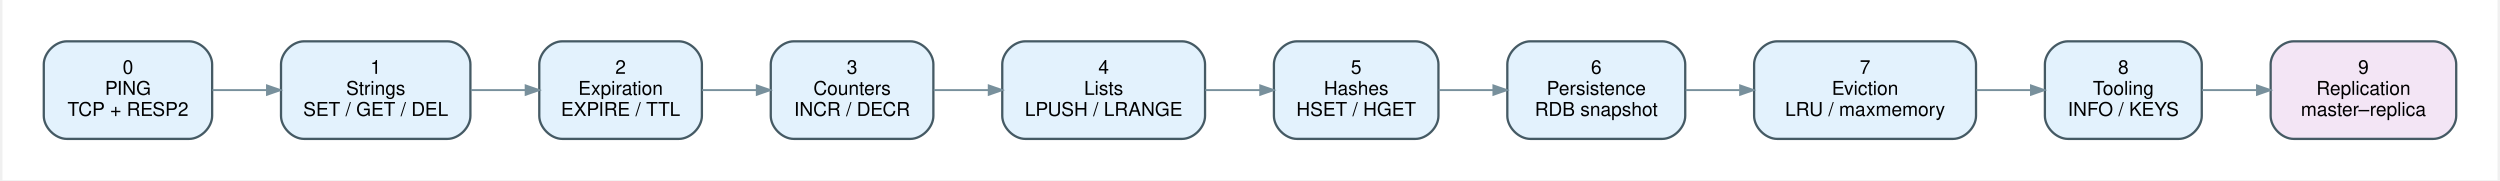
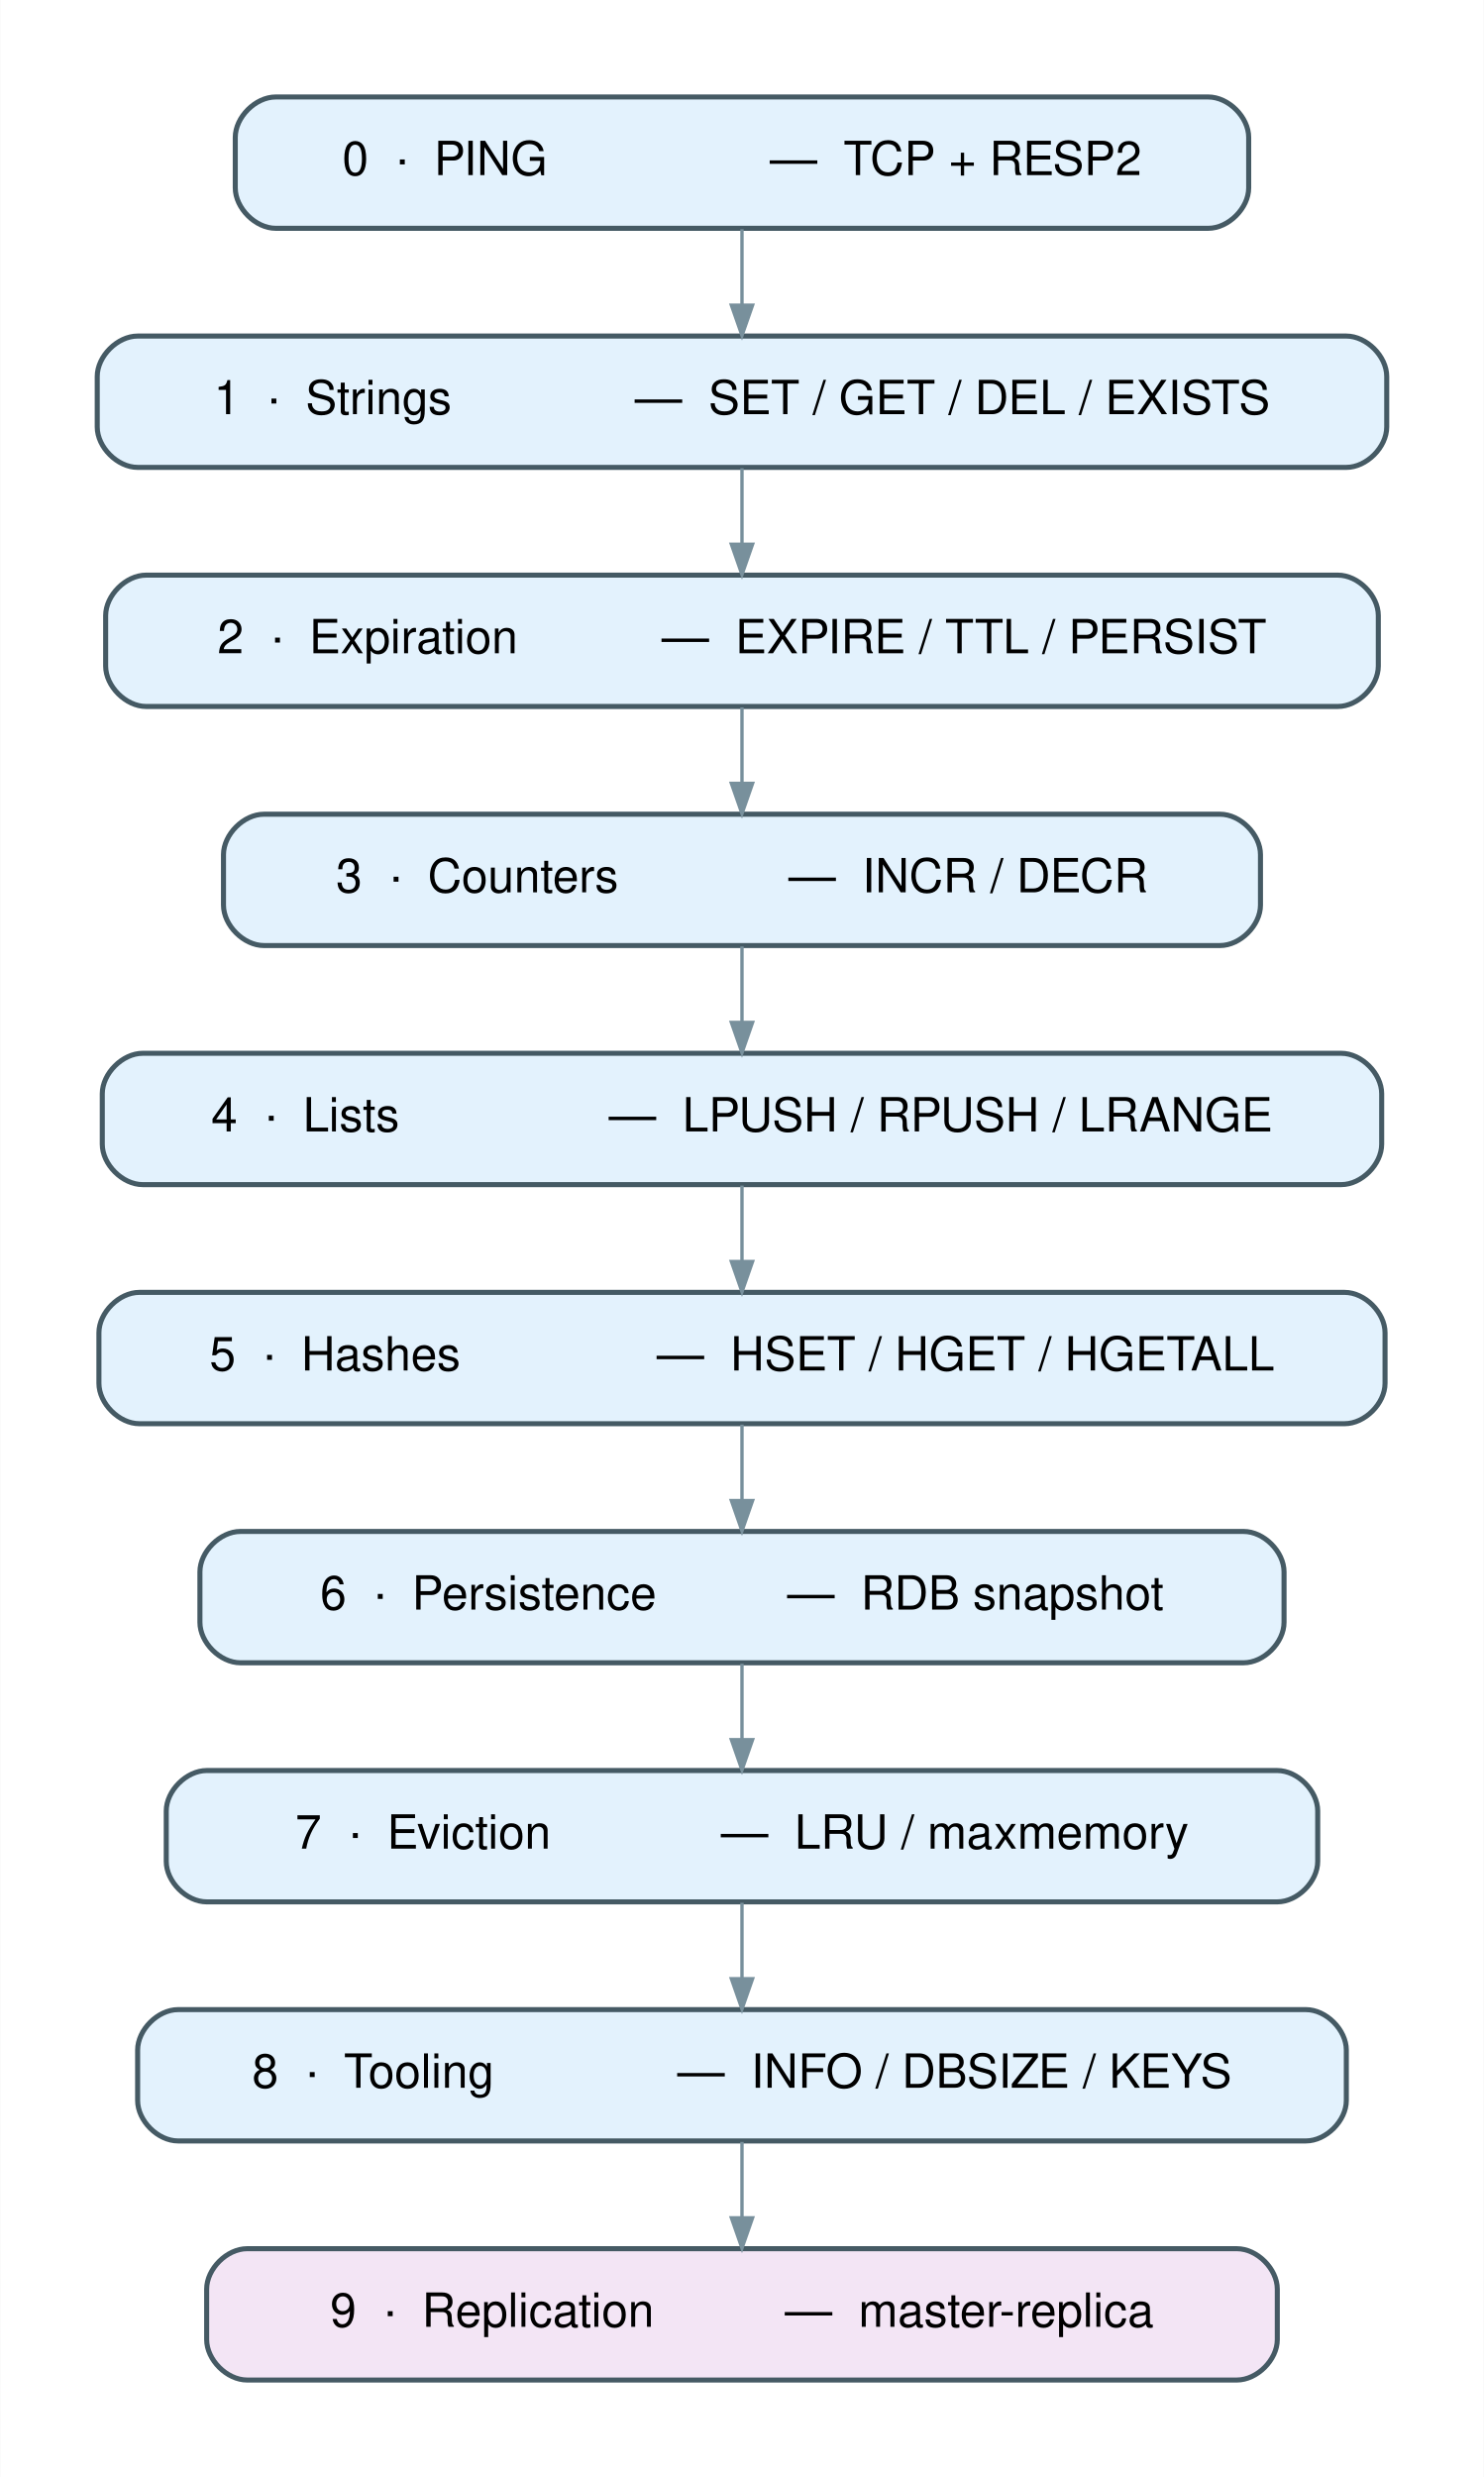
- <svg xmlns="http://www.w3.org/2000/svg" width="1304pt" height="94pt" viewBox="0.00 0.00 1304.20 94.20">
-   <g id="graph0" class="graph" transform="scale(1 1) rotate(0) translate(21.6 72.6)">
-     <polygon fill="white" stroke="transparent" points="-21.6,21.6 -21.6,-72.6 1282.6,-72.6 1282.6,21.6 -21.6,21.6" />
+ <svg xmlns="http://www.w3.org/2000/svg" width="441pt" height="736pt" viewBox="0.00 0.00 440.60 735.60">
+   <g id="graph0" class="graph" transform="scale(1 1) rotate(0) translate(28.8 706.8)">
+     <polygon fill="white" stroke="transparent" points="-28.8,28.8 -28.8,-706.8 411.8,-706.8 411.8,28.8 -28.8,28.8" />
    <g id="node1" class="node">
-       <path fill="#e3f2fd" stroke="#455a64" stroke-width="1.2" d="M76,-51C76,-51 12,-51 12,-51 6,-51 0,-45 0,-39 0,-39 0,-12 0,-12 0,-6 6,0 12,0 12,0 76,0 76,0 82,0 88,-6 88,-12 88,-12 88,-39 88,-39 88,-45 82,-51 76,-51" />
-       <text text-anchor="middle" x="44" y="-34" font-family="Helvetica,sans-Serif" font-size="10.00">0</text>
-       <text text-anchor="middle" x="44" y="-23" font-family="Helvetica,sans-Serif" font-size="10.00">PING</text>
-       <text text-anchor="middle" x="44" y="-12" font-family="Helvetica,sans-Serif" font-size="10.00">TCP + RESP2</text>
+       <path fill="#e3f2fd" stroke="#455a64" stroke-width="1.5" d="M330,-678C330,-678 53,-678 53,-678 47,-678 41,-672 41,-666 41,-666 41,-651 41,-651 41,-645 47,-639 53,-639 53,-639 330,-639 330,-639 336,-639 342,-645 342,-651 342,-651 342,-666 342,-666 342,-672 336,-678 330,-678" />
+       <text text-anchor="middle" x="191.5" y="-654.8" font-family="Helvetica,sans-Serif" font-size="14.00">0  ·  PING                 —  TCP + RESP2</text>
    </g>
    <g id="node2" class="node">
-       <path fill="#e3f2fd" stroke="#455a64" stroke-width="1.2" d="M211,-51C211,-51 136,-51 136,-51 130,-51 124,-45 124,-39 124,-39 124,-12 124,-12 124,-6 130,0 136,0 136,0 211,0 211,0 217,0 223,-6 223,-12 223,-12 223,-39 223,-39 223,-45 217,-51 211,-51" />
-       <text text-anchor="middle" x="173.5" y="-34" font-family="Helvetica,sans-Serif" font-size="10.00">1</text>
-       <text text-anchor="middle" x="173.5" y="-23" font-family="Helvetica,sans-Serif" font-size="10.00">Strings</text>
-       <text text-anchor="middle" x="173.5" y="-12" font-family="Helvetica,sans-Serif" font-size="10.00">SET / GET / DEL</text>
+       <path fill="#e3f2fd" stroke="#455a64" stroke-width="1.5" d="M371,-607C371,-607 12,-607 12,-607 6,-607 0,-601 0,-595 0,-595 0,-580 0,-580 0,-574 6,-568 12,-568 12,-568 371,-568 371,-568 377,-568 383,-574 383,-580 383,-580 383,-595 383,-595 383,-601 377,-607 371,-607" />
+       <text text-anchor="middle" x="191.5" y="-583.8" font-family="Helvetica,sans-Serif" font-size="14.00">1  ·  Strings              —  SET / GET / DEL / EXISTS</text>
    </g>
    <g id="edge1" class="edge">
-       <path fill="none" stroke="#78909c" d="M88.17,-25.5C97.26,-25.5 106.98,-25.5 116.47,-25.5" />
-       <polygon fill="#78909c" stroke="#78909c" points="116.67,-27.95 123.67,-25.5 116.67,-23.05 116.67,-27.95" />
+       <path fill="none" stroke="#78909c" d="M191.5,-638.72C191.5,-638.72 191.5,-616.17 191.5,-616.17" />
+       <polygon fill="#78909c" stroke="#78909c" points="194.65,-616.17 191.5,-607.17 188.35,-616.17 194.65,-616.17" />
    </g>
    <g id="node3" class="node">
-       <path fill="#e3f2fd" stroke="#455a64" stroke-width="1.2" d="M332,-51C332,-51 271,-51 271,-51 265,-51 259,-45 259,-39 259,-39 259,-12 259,-12 259,-6 265,0 271,0 271,0 332,0 332,0 338,0 344,-6 344,-12 344,-12 344,-39 344,-39 344,-45 338,-51 332,-51" />
-       <text text-anchor="middle" x="301.5" y="-34" font-family="Helvetica,sans-Serif" font-size="10.00">2</text>
-       <text text-anchor="middle" x="301.5" y="-23" font-family="Helvetica,sans-Serif" font-size="10.00">Expiration</text>
-       <text text-anchor="middle" x="301.5" y="-12" font-family="Helvetica,sans-Serif" font-size="10.00">EXPIRE / TTL</text>
+       <path fill="#e3f2fd" stroke="#455a64" stroke-width="1.5" d="M368.5,-536C368.5,-536 14.5,-536 14.5,-536 8.5,-536 2.5,-530 2.5,-524 2.5,-524 2.5,-509 2.5,-509 2.5,-503 8.5,-497 14.5,-497 14.5,-497 368.5,-497 368.5,-497 374.5,-497 380.5,-503 380.5,-509 380.5,-509 380.5,-524 380.5,-524 380.5,-530 374.5,-536 368.5,-536" />
+       <text text-anchor="middle" x="191.5" y="-512.8" font-family="Helvetica,sans-Serif" font-size="14.00">2  ·  Expiration           —  EXPIRE / TTL / PERSIST</text>
    </g>
    <g id="edge2" class="edge">
-       <path fill="none" stroke="#78909c" d="M223.21,-25.5C232.6,-25.5 242.42,-25.5 251.8,-25.5" />
-       <polygon fill="#78909c" stroke="#78909c" points="251.88,-27.95 258.88,-25.5 251.88,-23.05 251.88,-27.95" />
+       <path fill="none" stroke="#78909c" d="M191.5,-567.72C191.5,-567.72 191.5,-545.17 191.5,-545.17" />
+       <polygon fill="#78909c" stroke="#78909c" points="194.65,-545.17 191.5,-536.17 188.35,-545.17 194.65,-545.17" />
    </g>
    <g id="node4" class="node">
-       <path fill="#e3f2fd" stroke="#455a64" stroke-width="1.2" d="M453,-51C453,-51 392,-51 392,-51 386,-51 380,-45 380,-39 380,-39 380,-12 380,-12 380,-6 386,0 392,0 392,0 453,0 453,0 459,0 465,-6 465,-12 465,-12 465,-39 465,-39 465,-45 459,-51 453,-51" />
-       <text text-anchor="middle" x="422.5" y="-34" font-family="Helvetica,sans-Serif" font-size="10.00">3</text>
-       <text text-anchor="middle" x="422.5" y="-23" font-family="Helvetica,sans-Serif" font-size="10.00">Counters</text>
-       <text text-anchor="middle" x="422.5" y="-12" font-family="Helvetica,sans-Serif" font-size="10.00">INCR / DECR</text>
+       <path fill="#e3f2fd" stroke="#455a64" stroke-width="1.5" d="M333.5,-465C333.5,-465 49.5,-465 49.5,-465 43.5,-465 37.5,-459 37.5,-453 37.5,-453 37.5,-438 37.5,-438 37.5,-432 43.5,-426 49.5,-426 49.5,-426 333.5,-426 333.5,-426 339.5,-426 345.5,-432 345.5,-438 345.5,-438 345.5,-453 345.5,-453 345.5,-459 339.5,-465 333.5,-465" />
+       <text text-anchor="middle" x="191.5" y="-441.8" font-family="Helvetica,sans-Serif" font-size="14.00">3  ·  Counters             —  INCR / DECR</text>
    </g>
    <g id="edge3" class="edge">
-       <path fill="none" stroke="#78909c" d="M344.12,-25.5C353.31,-25.5 363.12,-25.5 372.57,-25.5" />
-       <polygon fill="#78909c" stroke="#78909c" points="372.7,-27.95 379.7,-25.5 372.7,-23.05 372.7,-27.95" />
+       <path fill="none" stroke="#78909c" d="M191.5,-496.72C191.5,-496.72 191.5,-474.17 191.5,-474.17" />
+       <polygon fill="#78909c" stroke="#78909c" points="194.65,-474.17 191.5,-465.17 188.35,-474.17 194.65,-474.17" />
    </g>
    <g id="node5" class="node">
-       <path fill="#e3f2fd" stroke="#455a64" stroke-width="1.2" d="M595,-51C595,-51 513,-51 513,-51 507,-51 501,-45 501,-39 501,-39 501,-12 501,-12 501,-6 507,0 513,0 513,0 595,0 595,0 601,0 607,-6 607,-12 607,-12 607,-39 607,-39 607,-45 601,-51 595,-51" />
-       <text text-anchor="middle" x="554" y="-34" font-family="Helvetica,sans-Serif" font-size="10.00">4</text>
-       <text text-anchor="middle" x="554" y="-23" font-family="Helvetica,sans-Serif" font-size="10.00">Lists</text>
-       <text text-anchor="middle" x="554" y="-12" font-family="Helvetica,sans-Serif" font-size="10.00">LPUSH / LRANGE</text>
+       <path fill="#e3f2fd" stroke="#455a64" stroke-width="1.5" d="M369.5,-394C369.5,-394 13.5,-394 13.5,-394 7.5,-394 1.5,-388 1.5,-382 1.5,-382 1.5,-367 1.5,-367 1.5,-361 7.5,-355 13.5,-355 13.5,-355 369.5,-355 369.5,-355 375.5,-355 381.5,-361 381.5,-367 381.5,-367 381.5,-382 381.5,-382 381.5,-388 375.5,-394 369.5,-394" />
+       <text text-anchor="middle" x="191.5" y="-370.8" font-family="Helvetica,sans-Serif" font-size="14.00">4  ·  Lists                —  LPUSH / RPUSH / LRANGE</text>
    </g>
    <g id="edge4" class="edge">
-       <path fill="none" stroke="#78909c" d="M465.19,-25.5C474.35,-25.5 484.22,-25.5 493.92,-25.5" />
-       <polygon fill="#78909c" stroke="#78909c" points="493.94,-27.95 500.94,-25.5 493.94,-23.05 493.94,-27.95" />
+       <path fill="none" stroke="#78909c" d="M191.5,-425.72C191.5,-425.72 191.5,-403.17 191.5,-403.17" />
+       <polygon fill="#78909c" stroke="#78909c" points="194.65,-403.17 191.5,-394.17 188.35,-403.17 194.65,-403.17" />
    </g>
    <g id="node6" class="node">
-       <path fill="#e3f2fd" stroke="#455a64" stroke-width="1.2" d="M717,-51C717,-51 655,-51 655,-51 649,-51 643,-45 643,-39 643,-39 643,-12 643,-12 643,-6 649,0 655,0 655,0 717,0 717,0 723,0 729,-6 729,-12 729,-12 729,-39 729,-39 729,-45 723,-51 717,-51" />
-       <text text-anchor="middle" x="686" y="-34" font-family="Helvetica,sans-Serif" font-size="10.00">5</text>
-       <text text-anchor="middle" x="686" y="-23" font-family="Helvetica,sans-Serif" font-size="10.00">Hashes</text>
-       <text text-anchor="middle" x="686" y="-12" font-family="Helvetica,sans-Serif" font-size="10.00">HSET / HGET</text>
+       <path fill="#e3f2fd" stroke="#455a64" stroke-width="1.5" d="M370.5,-323C370.5,-323 12.5,-323 12.5,-323 6.5,-323 0.5,-317 0.5,-311 0.5,-311 0.5,-296 0.5,-296 0.5,-290 6.5,-284 12.5,-284 12.5,-284 370.5,-284 370.5,-284 376.5,-284 382.5,-290 382.5,-296 382.5,-296 382.5,-311 382.5,-311 382.5,-317 376.5,-323 370.5,-323" />
+       <text text-anchor="middle" x="191.5" y="-299.8" font-family="Helvetica,sans-Serif" font-size="14.00">5  ·  Hashes               —  HSET / HGET / HGETALL</text>
    </g>
    <g id="edge5" class="edge">
-       <path fill="none" stroke="#78909c" d="M607.13,-25.5C616.58,-25.5 626.42,-25.5 635.79,-25.5" />
-       <polygon fill="#78909c" stroke="#78909c" points="635.85,-27.95 642.85,-25.5 635.85,-23.05 635.85,-27.95" />
+       <path fill="none" stroke="#78909c" d="M191.5,-354.72C191.5,-354.72 191.5,-332.17 191.5,-332.17" />
+       <polygon fill="#78909c" stroke="#78909c" points="194.65,-332.17 191.5,-323.17 188.35,-332.17 194.65,-332.17" />
    </g>
    <g id="node7" class="node">
-       <path fill="#e3f2fd" stroke="#455a64" stroke-width="1.2" d="M846,-51C846,-51 777,-51 777,-51 771,-51 765,-45 765,-39 765,-39 765,-12 765,-12 765,-6 771,0 777,0 777,0 846,0 846,0 852,0 858,-6 858,-12 858,-12 858,-39 858,-39 858,-45 852,-51 846,-51" />
-       <text text-anchor="middle" x="811.5" y="-34" font-family="Helvetica,sans-Serif" font-size="10.00">6</text>
-       <text text-anchor="middle" x="811.5" y="-23" font-family="Helvetica,sans-Serif" font-size="10.00">Persistence</text>
-       <text text-anchor="middle" x="811.5" y="-12" font-family="Helvetica,sans-Serif" font-size="10.00">RDB snapshot</text>
+       <path fill="#e3f2fd" stroke="#455a64" stroke-width="1.5" d="M340.5,-252C340.5,-252 42.5,-252 42.5,-252 36.5,-252 30.5,-246 30.5,-240 30.5,-240 30.5,-225 30.5,-225 30.5,-219 36.5,-213 42.5,-213 42.5,-213 340.5,-213 340.5,-213 346.5,-213 352.5,-219 352.5,-225 352.5,-225 352.5,-240 352.5,-240 352.5,-246 346.5,-252 340.5,-252" />
+       <text text-anchor="middle" x="191.5" y="-228.8" font-family="Helvetica,sans-Serif" font-size="14.00">6  ·  Persistence          —  RDB snapshot</text>
    </g>
    <g id="edge6" class="edge">
-       <path fill="none" stroke="#78909c" d="M729.16,-25.5C738.29,-25.5 748.06,-25.5 757.55,-25.5" />
-       <polygon fill="#78909c" stroke="#78909c" points="757.73,-27.95 764.73,-25.5 757.73,-23.05 757.73,-27.95" />
+       <path fill="none" stroke="#78909c" d="M191.5,-283.72C191.5,-283.72 191.5,-261.17 191.5,-261.17" />
+       <polygon fill="#78909c" stroke="#78909c" points="194.65,-261.17 191.5,-252.17 188.35,-261.17 194.65,-261.17" />
    </g>
    <g id="node8" class="node">
-       <path fill="#e3f2fd" stroke="#455a64" stroke-width="1.2" d="M998,-51C998,-51 906,-51 906,-51 900,-51 894,-45 894,-39 894,-39 894,-12 894,-12 894,-6 900,0 906,0 906,0 998,0 998,0 1004,0 1010,-6 1010,-12 1010,-12 1010,-39 1010,-39 1010,-45 1004,-51 998,-51" />
-       <text text-anchor="middle" x="952" y="-34" font-family="Helvetica,sans-Serif" font-size="10.00">7</text>
-       <text text-anchor="middle" x="952" y="-23" font-family="Helvetica,sans-Serif" font-size="10.00">Eviction</text>
-       <text text-anchor="middle" x="952" y="-12" font-family="Helvetica,sans-Serif" font-size="10.00">LRU / maxmemory</text>
+       <path fill="#e3f2fd" stroke="#455a64" stroke-width="1.5" d="M350.5,-181C350.5,-181 32.5,-181 32.5,-181 26.5,-181 20.5,-175 20.5,-169 20.5,-169 20.5,-154 20.5,-154 20.5,-148 26.5,-142 32.5,-142 32.5,-142 350.5,-142 350.5,-142 356.5,-142 362.5,-148 362.5,-154 362.5,-154 362.5,-169 362.5,-169 362.5,-175 356.5,-181 350.5,-181" />
+       <text text-anchor="middle" x="191.5" y="-157.8" font-family="Helvetica,sans-Serif" font-size="14.00">7  ·  Eviction             —  LRU / maxmemory</text>
    </g>
    <g id="edge7" class="edge">
-       <path fill="none" stroke="#78909c" d="M858.23,-25.5C867.28,-25.5 876.92,-25.5 886.45,-25.5" />
-       <polygon fill="#78909c" stroke="#78909c" points="886.7,-27.95 893.7,-25.5 886.7,-23.05 886.7,-27.95" />
+       <path fill="none" stroke="#78909c" d="M191.5,-212.72C191.5,-212.72 191.5,-190.17 191.5,-190.17" />
+       <polygon fill="#78909c" stroke="#78909c" points="194.65,-190.17 191.5,-181.17 188.35,-190.17 194.65,-190.17" />
    </g>
    <g id="node9" class="node">
-       <path fill="#e3f2fd" stroke="#455a64" stroke-width="1.2" d="M1116,-51C1116,-51 1058,-51 1058,-51 1052,-51 1046,-45 1046,-39 1046,-39 1046,-12 1046,-12 1046,-6 1052,0 1058,0 1058,0 1116,0 1116,0 1122,0 1128,-6 1128,-12 1128,-12 1128,-39 1128,-39 1128,-45 1122,-51 1116,-51" />
-       <text text-anchor="middle" x="1087" y="-34" font-family="Helvetica,sans-Serif" font-size="10.00">8</text>
-       <text text-anchor="middle" x="1087" y="-23" font-family="Helvetica,sans-Serif" font-size="10.00">Tooling</text>
-       <text text-anchor="middle" x="1087" y="-12" font-family="Helvetica,sans-Serif" font-size="10.00">INFO / KEYS</text>
+       <path fill="#e3f2fd" stroke="#455a64" stroke-width="1.5" d="M359,-110C359,-110 24,-110 24,-110 18,-110 12,-104 12,-98 12,-98 12,-83 12,-83 12,-77 18,-71 24,-71 24,-71 359,-71 359,-71 365,-71 371,-77 371,-83 371,-83 371,-98 371,-98 371,-104 365,-110 359,-110" />
+       <text text-anchor="middle" x="191.5" y="-86.8" font-family="Helvetica,sans-Serif" font-size="14.00">8  ·  Tooling              —  INFO / DBSIZE / KEYS</text>
    </g>
    <g id="edge8" class="edge">
-       <path fill="none" stroke="#78909c" d="M1010.18,-25.5C1019.62,-25.5 1029.32,-25.5 1038.49,-25.5" />
-       <polygon fill="#78909c" stroke="#78909c" points="1038.72,-27.95 1045.72,-25.5 1038.72,-23.05 1038.72,-27.95" />
+       <path fill="none" stroke="#78909c" d="M191.5,-141.72C191.5,-141.72 191.5,-119.17 191.5,-119.17" />
+       <polygon fill="#78909c" stroke="#78909c" points="194.65,-119.17 191.5,-110.17 188.35,-119.17 194.65,-119.17" />
    </g>
    <g id="node10" class="node">
-       <path fill="#f3e5f5" stroke="#455a64" stroke-width="1.2" d="M1249,-51C1249,-51 1176,-51 1176,-51 1170,-51 1164,-45 1164,-39 1164,-39 1164,-12 1164,-12 1164,-6 1170,0 1176,0 1176,0 1249,0 1249,0 1255,0 1261,-6 1261,-12 1261,-12 1261,-39 1261,-39 1261,-45 1255,-51 1249,-51" />
-       <text text-anchor="middle" x="1212.5" y="-34" font-family="Helvetica,sans-Serif" font-size="10.00">9</text>
-       <text text-anchor="middle" x="1212.5" y="-23" font-family="Helvetica,sans-Serif" font-size="10.00">Replication</text>
-       <text text-anchor="middle" x="1212.5" y="-12" font-family="Helvetica,sans-Serif" font-size="10.00">master–replica</text>
+       <path fill="#f3e5f5" stroke="#455a64" stroke-width="1.5" d="M338.5,-39C338.5,-39 44.5,-39 44.5,-39 38.5,-39 32.5,-33 32.5,-27 32.5,-27 32.5,-12 32.5,-12 32.5,-6 38.5,0 44.5,0 44.5,0 338.5,0 338.5,0 344.5,0 350.5,-6 350.5,-12 350.5,-12 350.5,-27 350.5,-27 350.5,-33 344.5,-39 338.5,-39" />
+       <text text-anchor="middle" x="191.5" y="-15.8" font-family="Helvetica,sans-Serif" font-size="14.00">9  ·  Replication          —  master-replica</text>
    </g>
    <g id="edge9" class="edge">
-       <path fill="none" stroke="#78909c" d="M1128.1,-25.5C1137.19,-25.5 1147,-25.5 1156.59,-25.5" />
-       <polygon fill="#78909c" stroke="#78909c" points="1156.86,-27.95 1163.86,-25.5 1156.86,-23.05 1156.86,-27.95" />
+       <path fill="none" stroke="#78909c" d="M191.5,-70.72C191.5,-70.72 191.5,-48.17 191.5,-48.17" />
+       <polygon fill="#78909c" stroke="#78909c" points="194.65,-48.17 191.5,-39.17 188.35,-48.17 194.65,-48.17" />
    </g>
  </g>
</svg>
